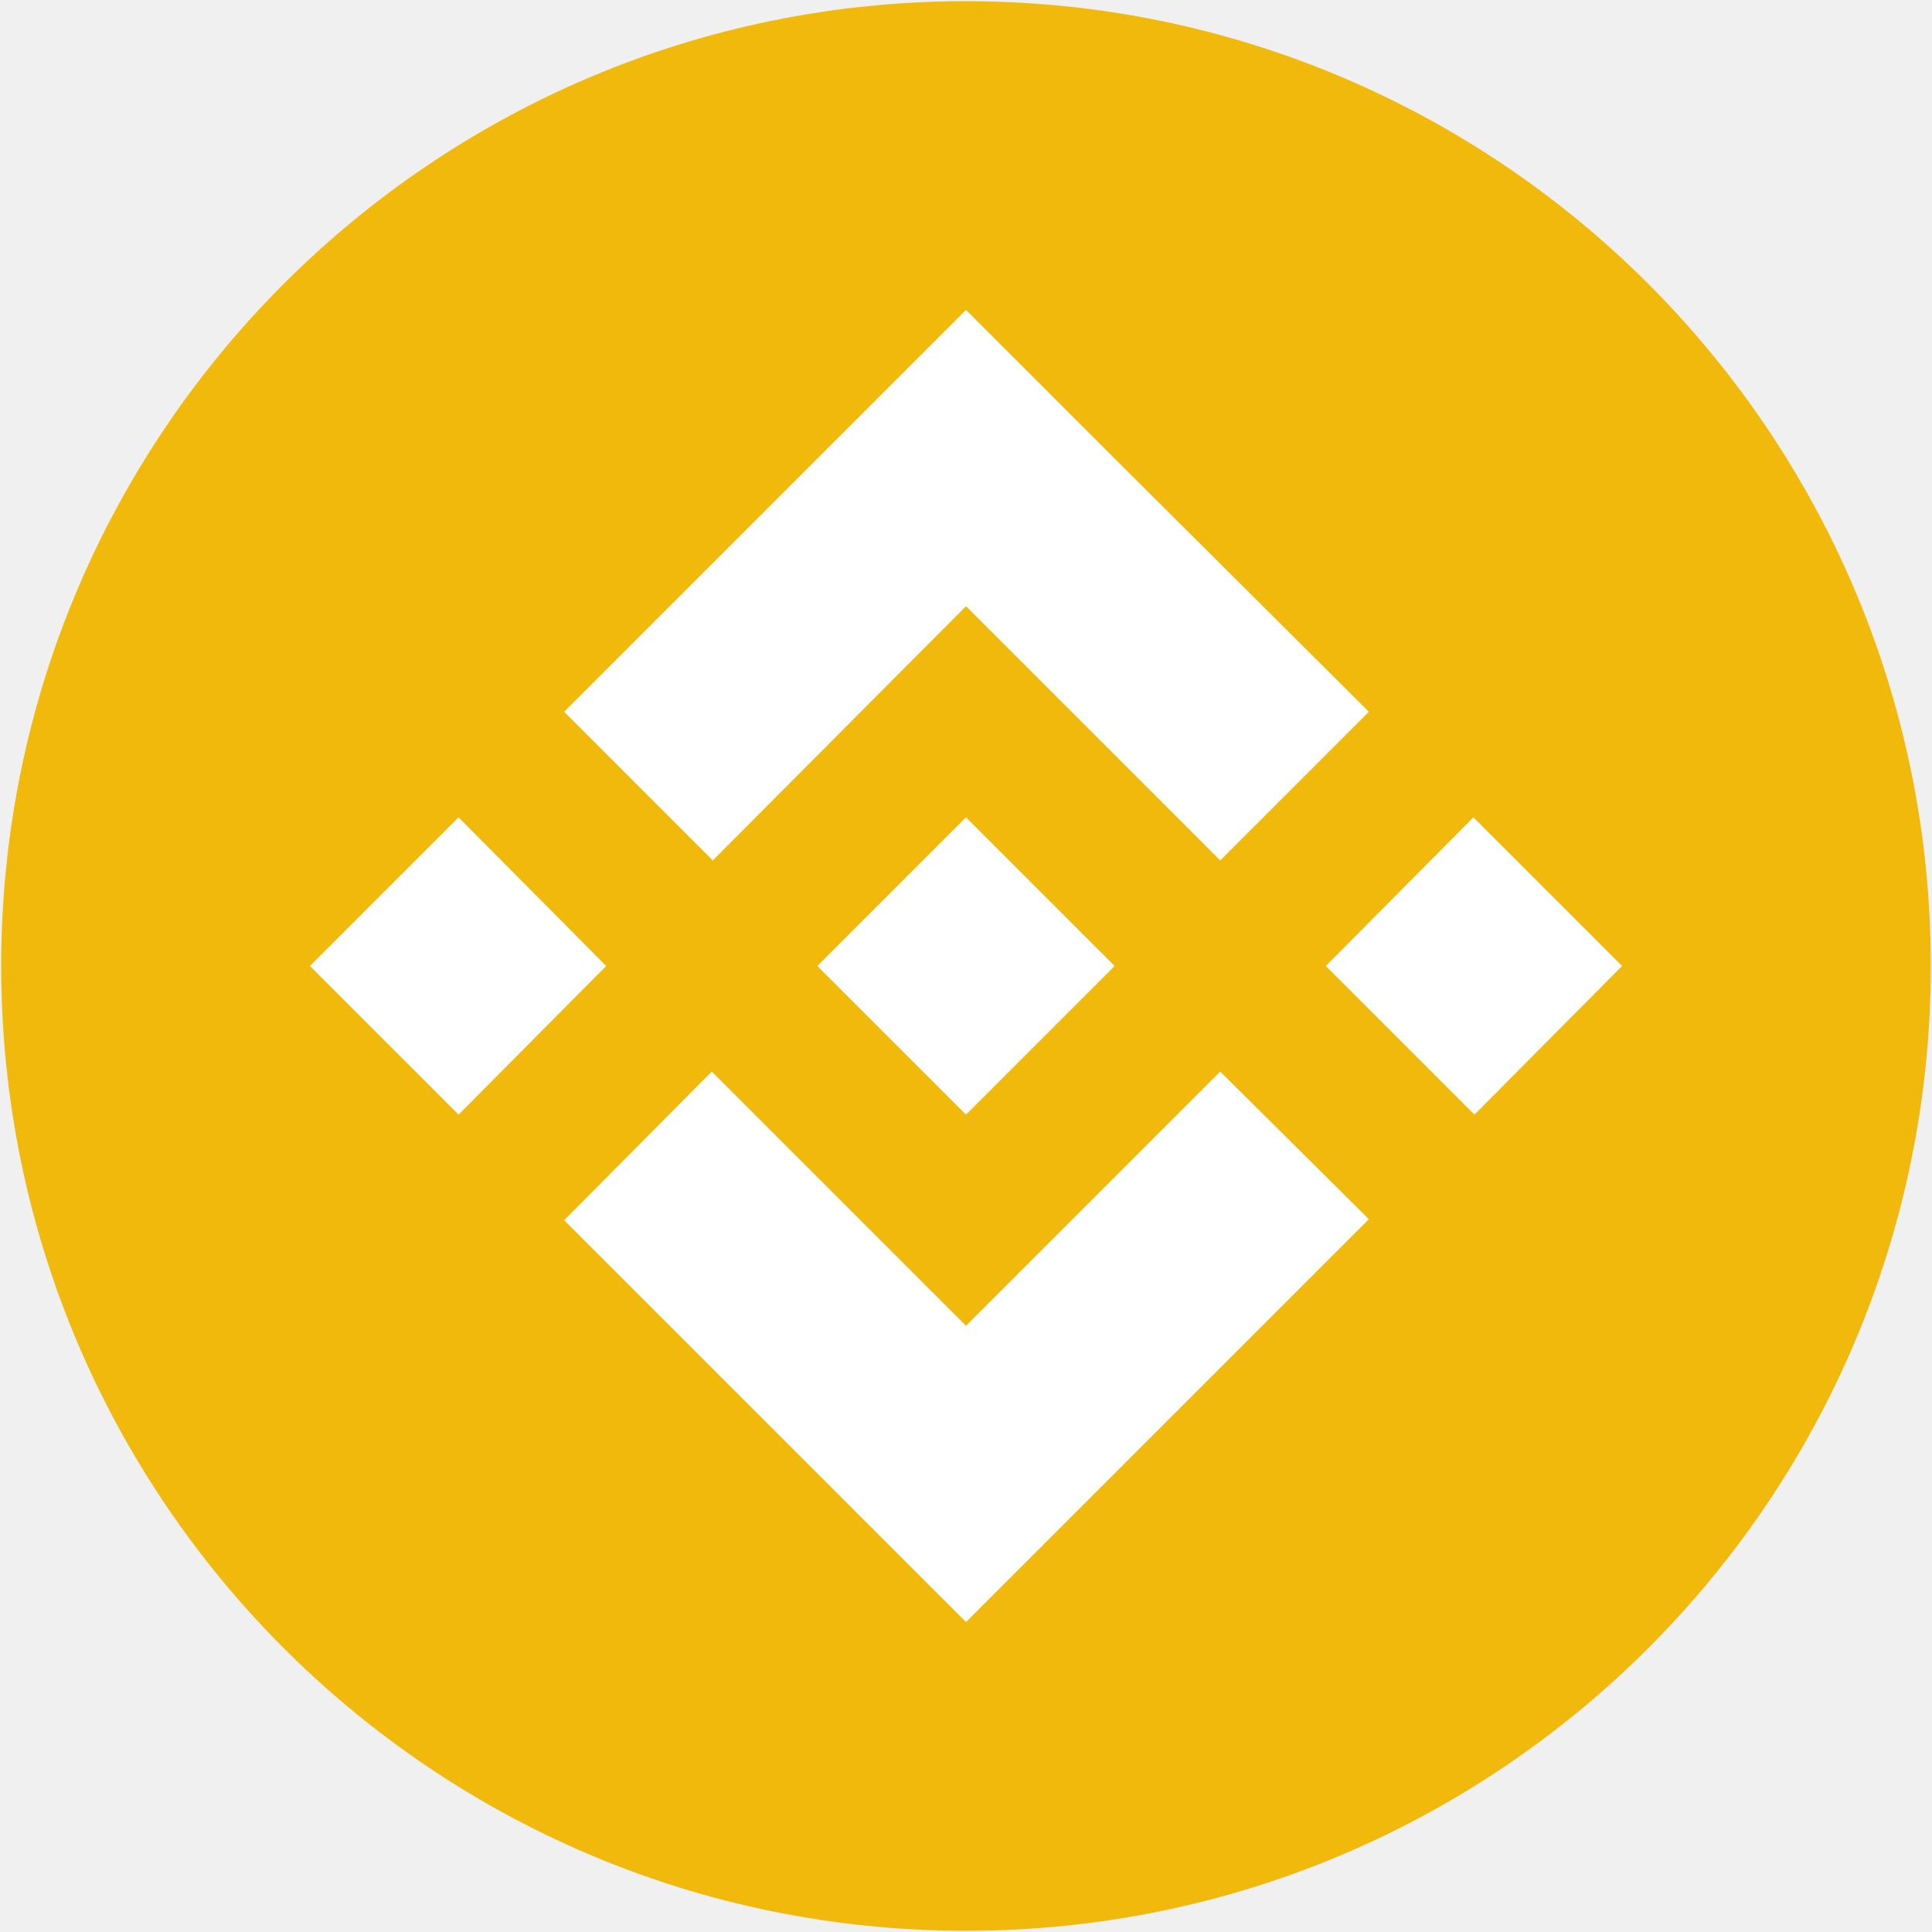
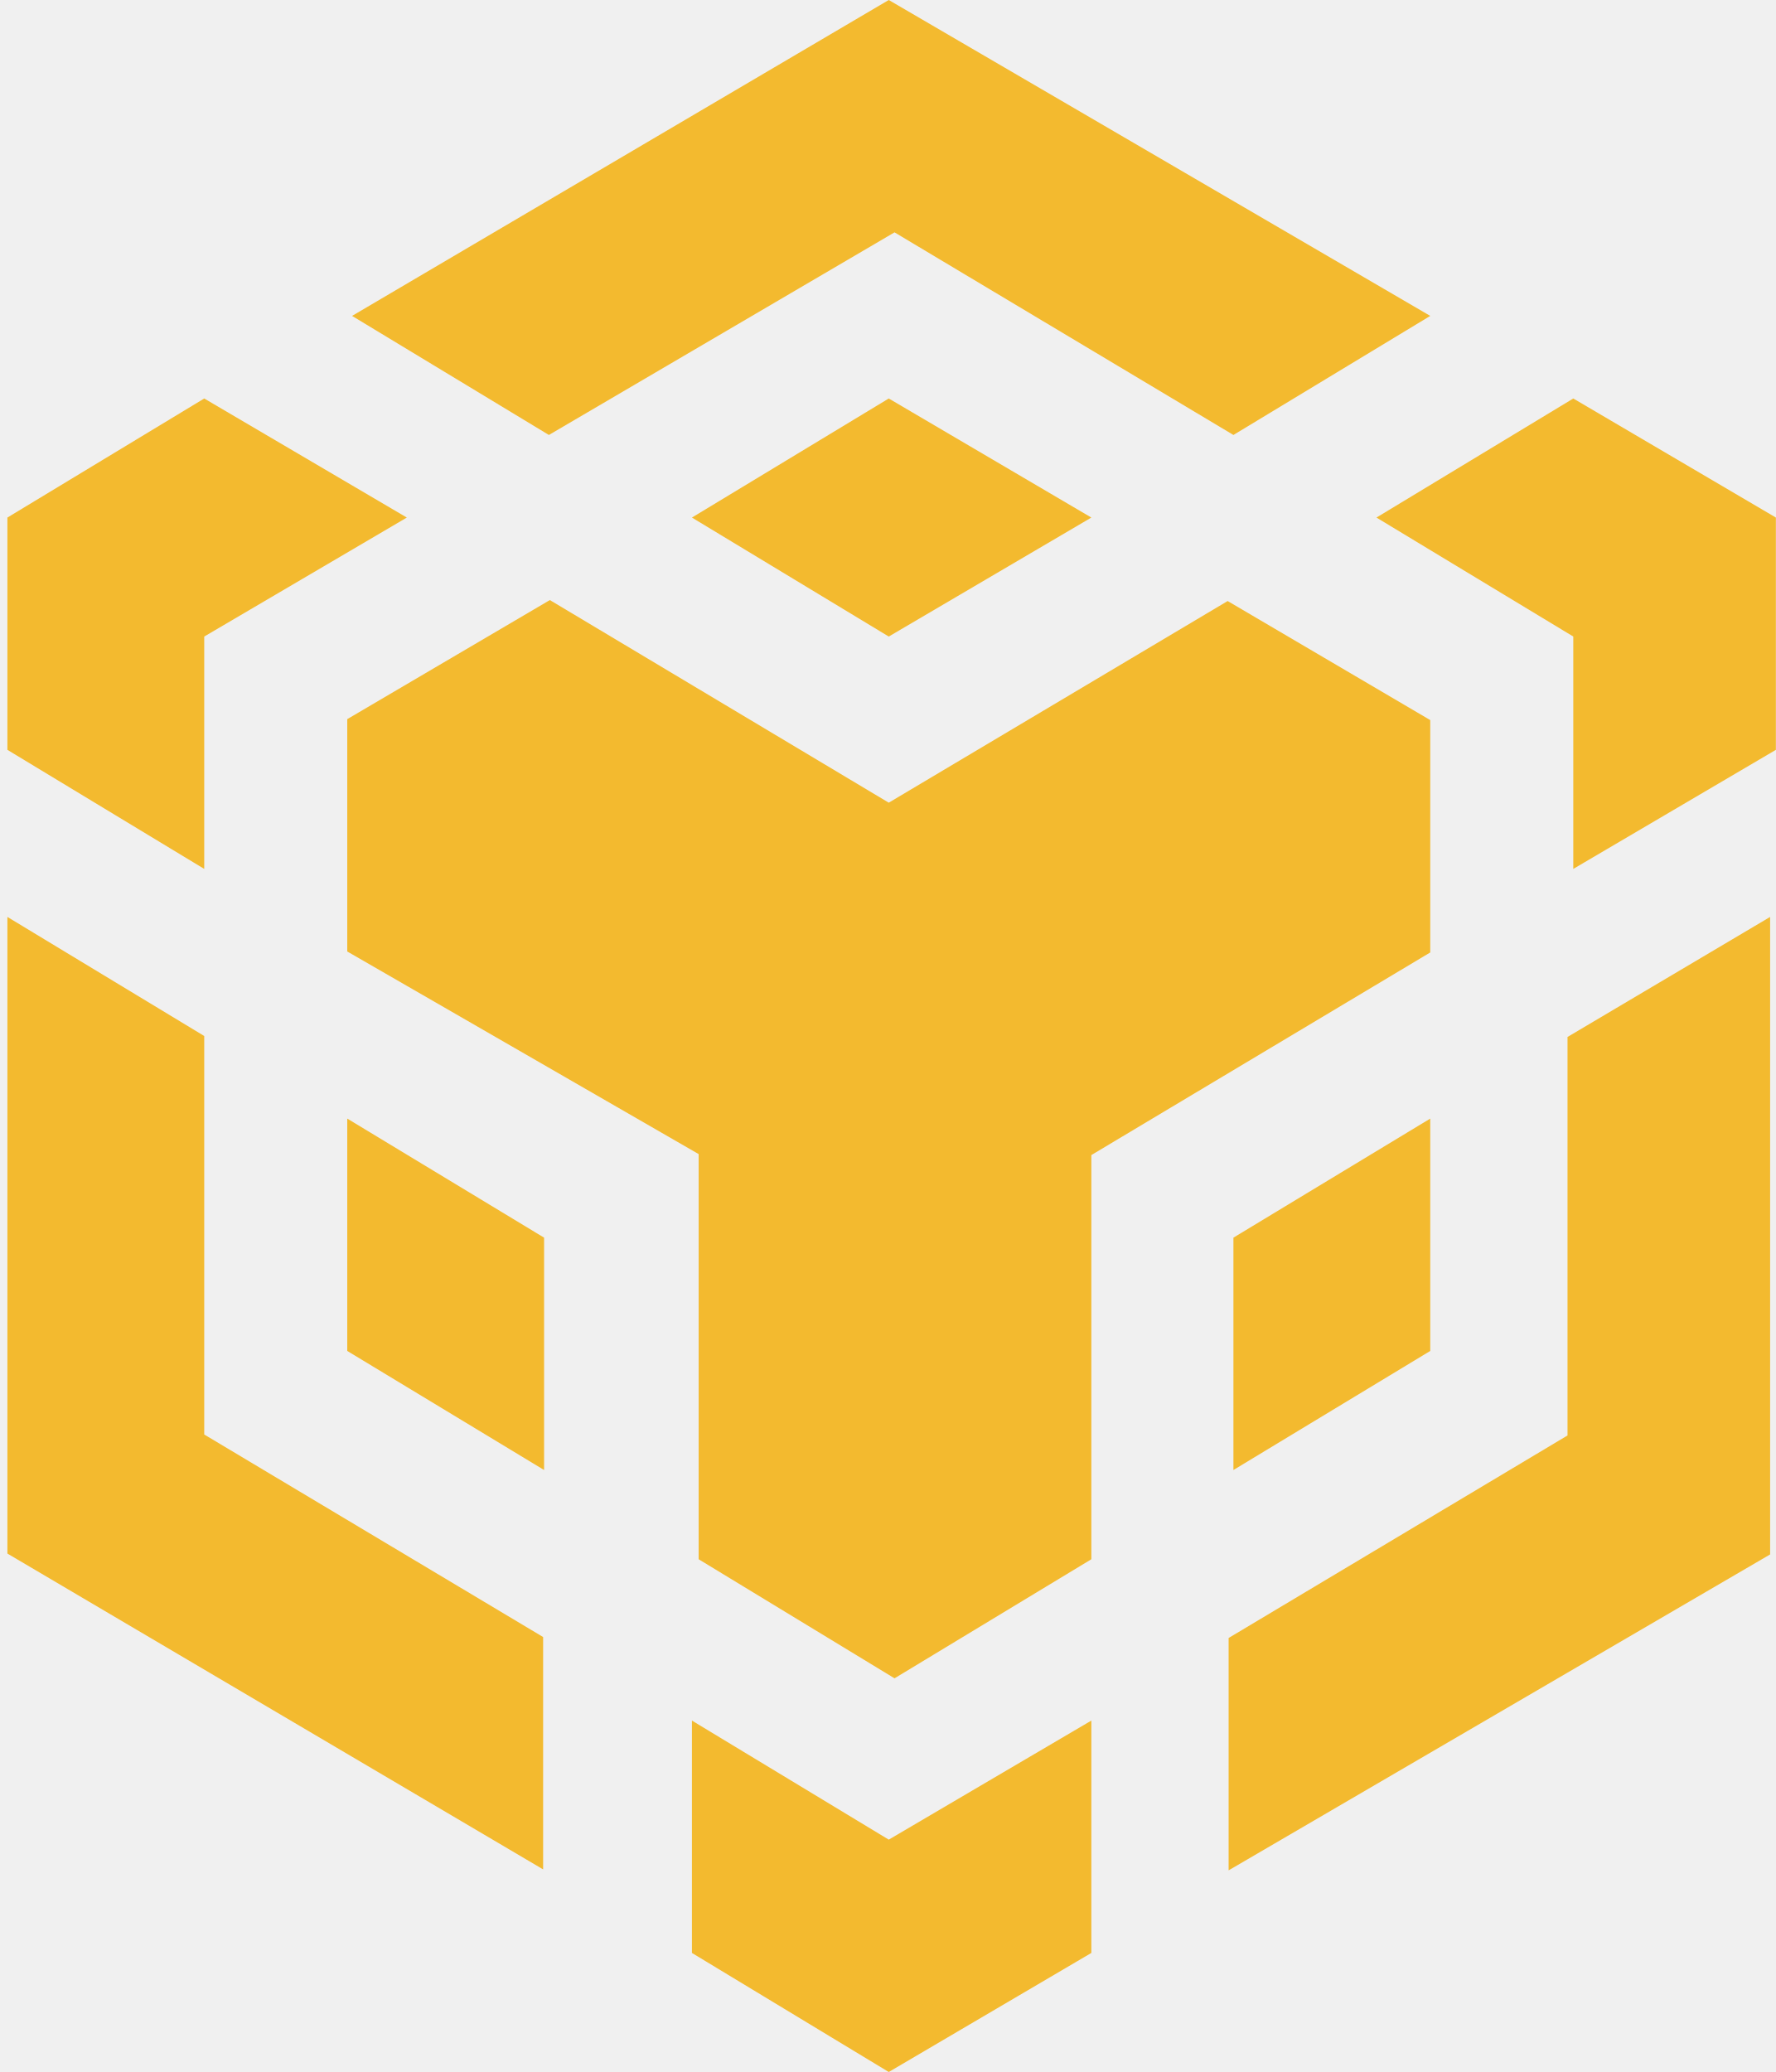
- <svg xmlns="http://www.w3.org/2000/svg" width="534" height="534" viewBox="0 0 534 534" fill="none">
-   <path d="M267 533.667C414.276 533.667 533.667 414.276 533.667 267C533.667 119.724 414.276 0.333 267 0.333C119.724 0.333 0.333 119.724 0.333 267C0.333 414.276 119.724 533.667 267 533.667Z" fill="#F0B90B" />
-   <path d="M167.55 267L126.75 308.083L85.666 267L126.75 225.917L167.55 267ZM267 167.55L337.266 237.817L378.35 196.733L308.083 126.75L267 85.667L225.916 126.75L155.933 196.733L197.016 237.817L267 167.55ZM407.25 225.917L366.45 267L407.533 308.083L448.333 267L407.25 225.917ZM267 366.45L196.733 296.183L155.933 337.267L226.2 407.533L267 448.333L308.083 407.25L378.35 336.983L337.266 296.183L267 366.45ZM267 308.083L308.083 267L267 225.917L225.916 267L267 308.083Z" fill="white" />
+ <svg xmlns="http://www.w3.org/2000/svg" width="24" height="28" viewBox="0 0 24 28" fill="none">
+   <path d="M14.749 23.251V26.391L12.011 28L9.351 26.391V23.251L12.011 24.86L14.749 23.251ZM0.1 12.391L2.76 14V19.385L7.34 22.122V25.262L0.1 20.994V12.391ZM23.922 12.391V21.006L16.604 25.275V22.135L21.184 19.398V14.013L23.922 12.391ZM16.591 8.122L19.329 9.731V12.871L14.749 15.609V21.071L12.089 22.68L9.442 21.071V15.596L4.693 12.858V9.718L7.431 8.109L12.011 10.847L16.591 8.122ZM4.693 15.116L7.353 16.725V19.865L4.693 18.256V15.116ZM19.329 15.116V18.256L16.669 19.865V16.725L19.329 15.116ZM2.76 5.385L5.498 6.994L2.76 8.602V11.742L0.1 10.133V6.994L2.76 5.385ZM21.262 5.385L24 6.994V10.133L21.262 11.742V8.602L18.602 6.994L21.262 5.385ZM12.011 5.385L14.749 6.994L12.011 8.602L9.351 6.994L12.011 5.385ZM12.011 0L19.329 4.269L16.669 5.878L12.089 3.14L7.418 5.878L4.758 4.269L12.011 0Z" fill="#F3BA2F" />
</svg>
